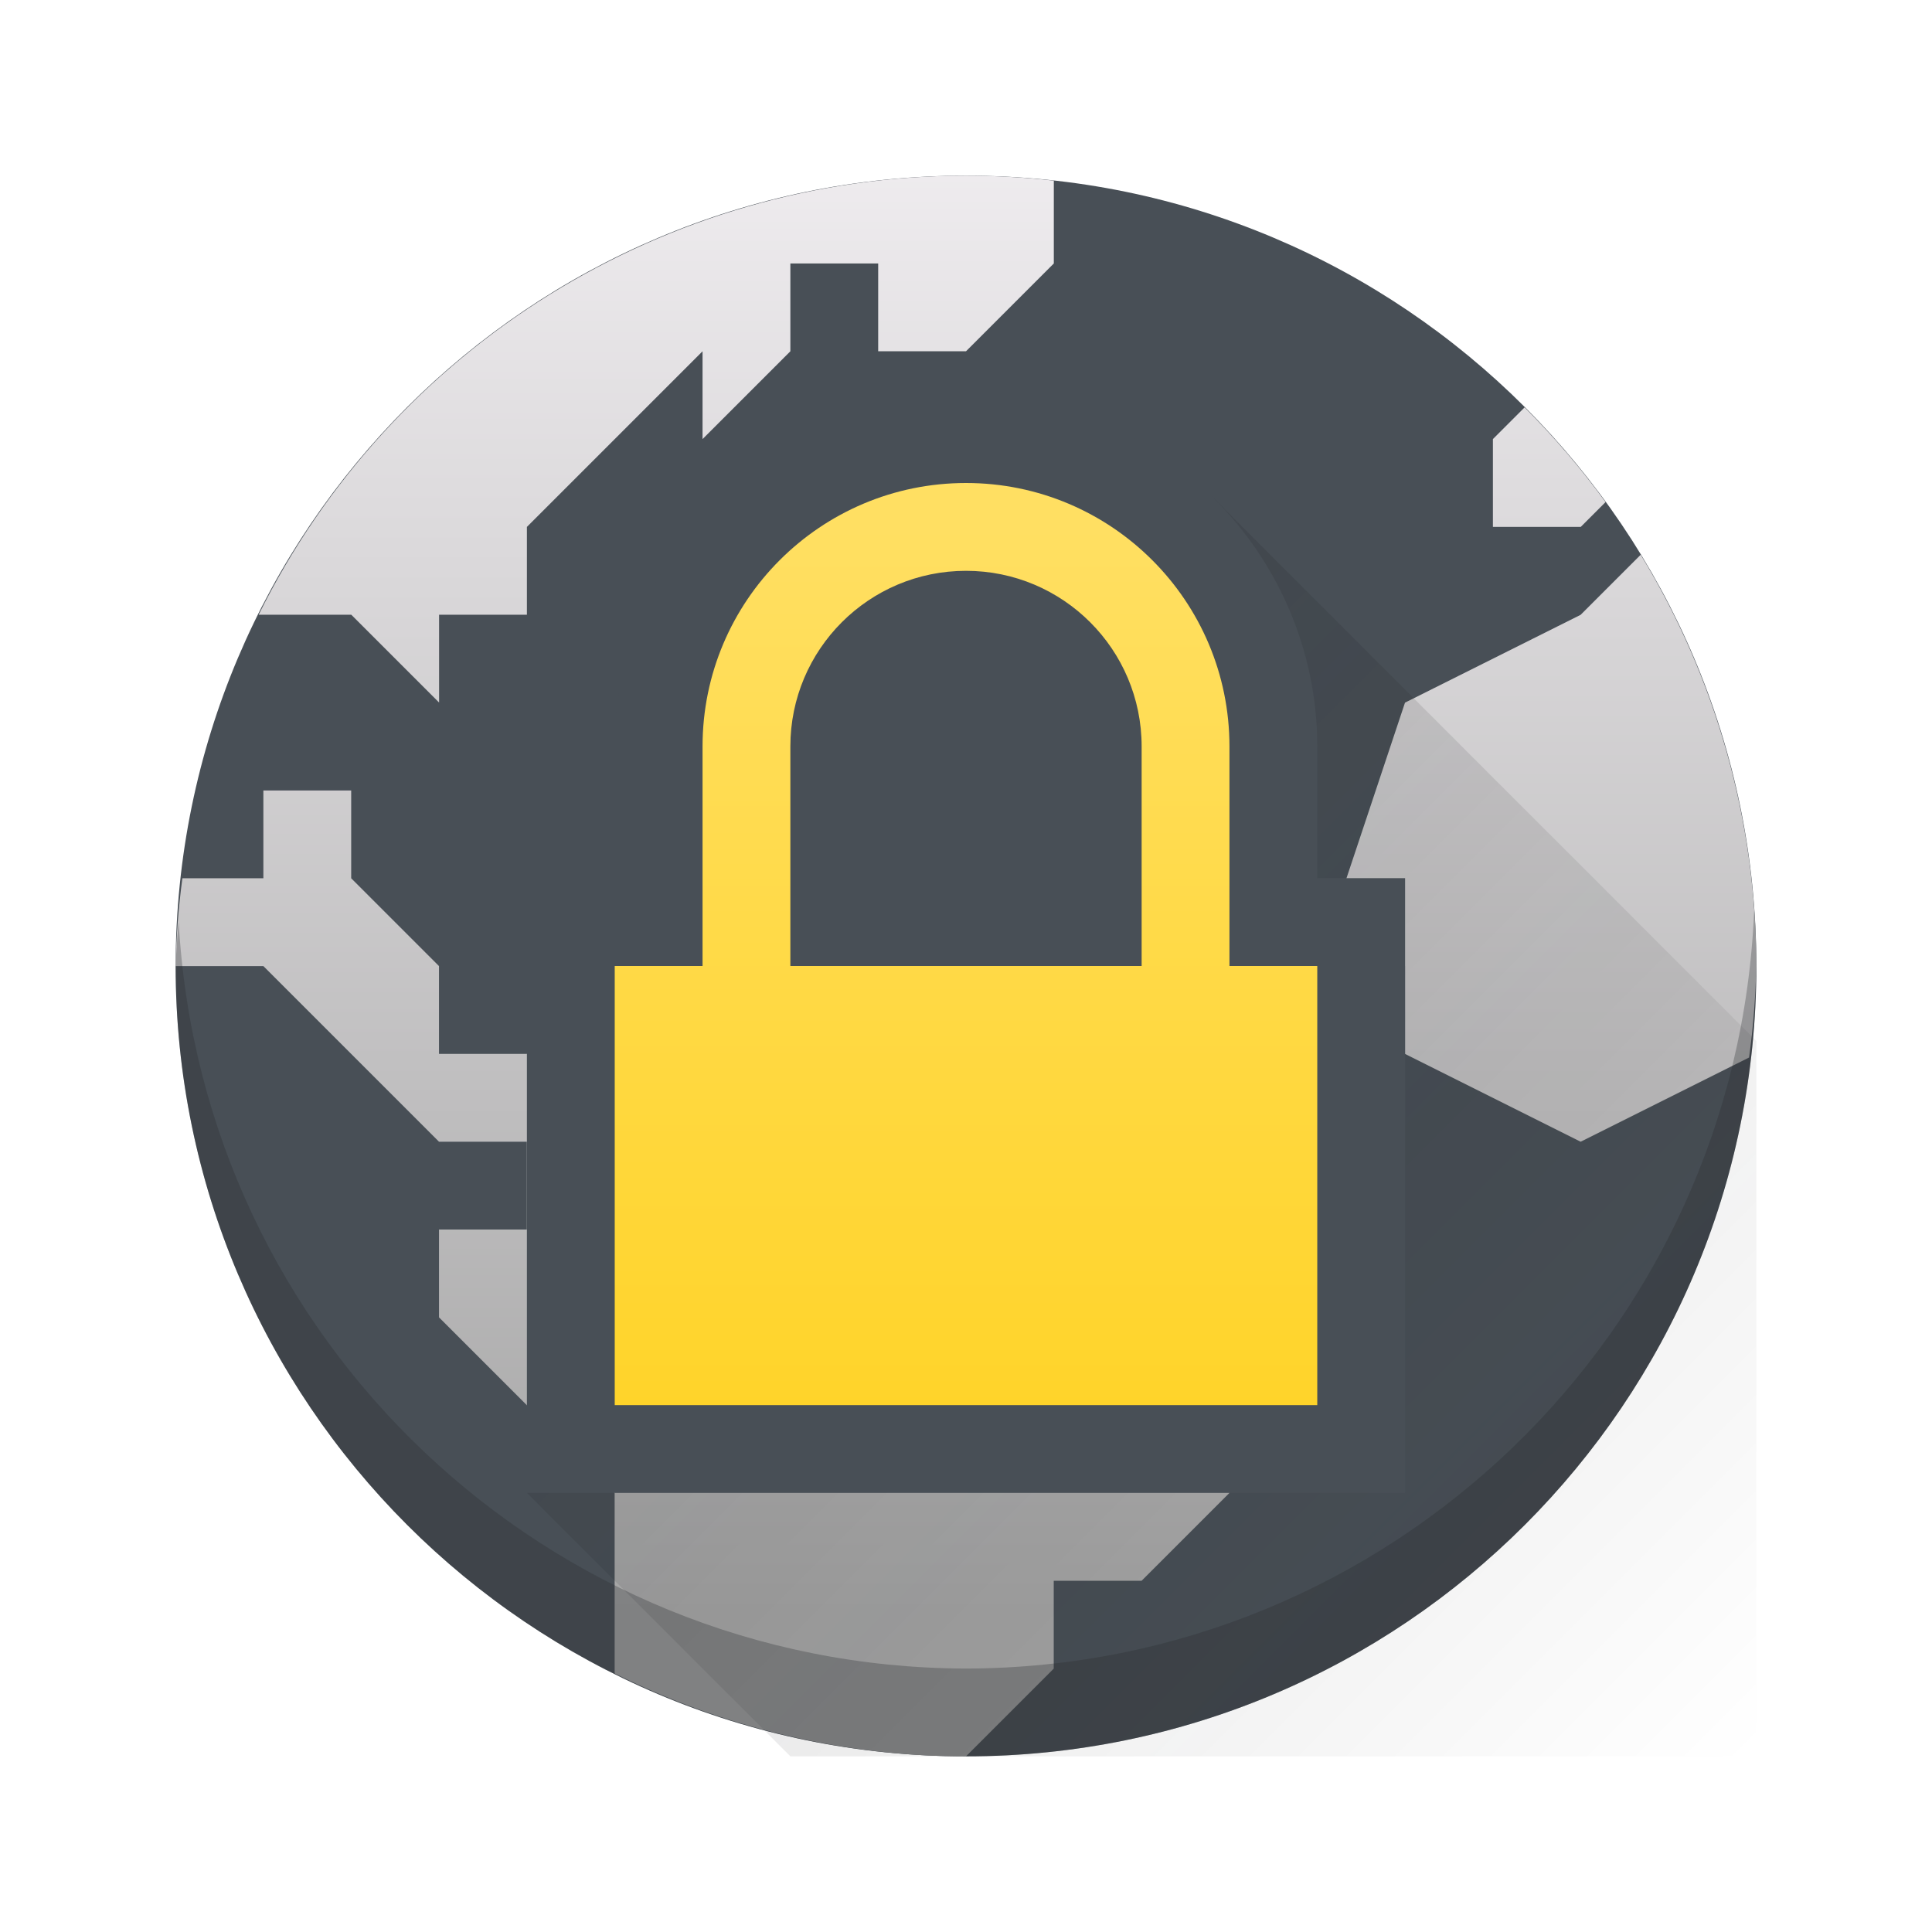
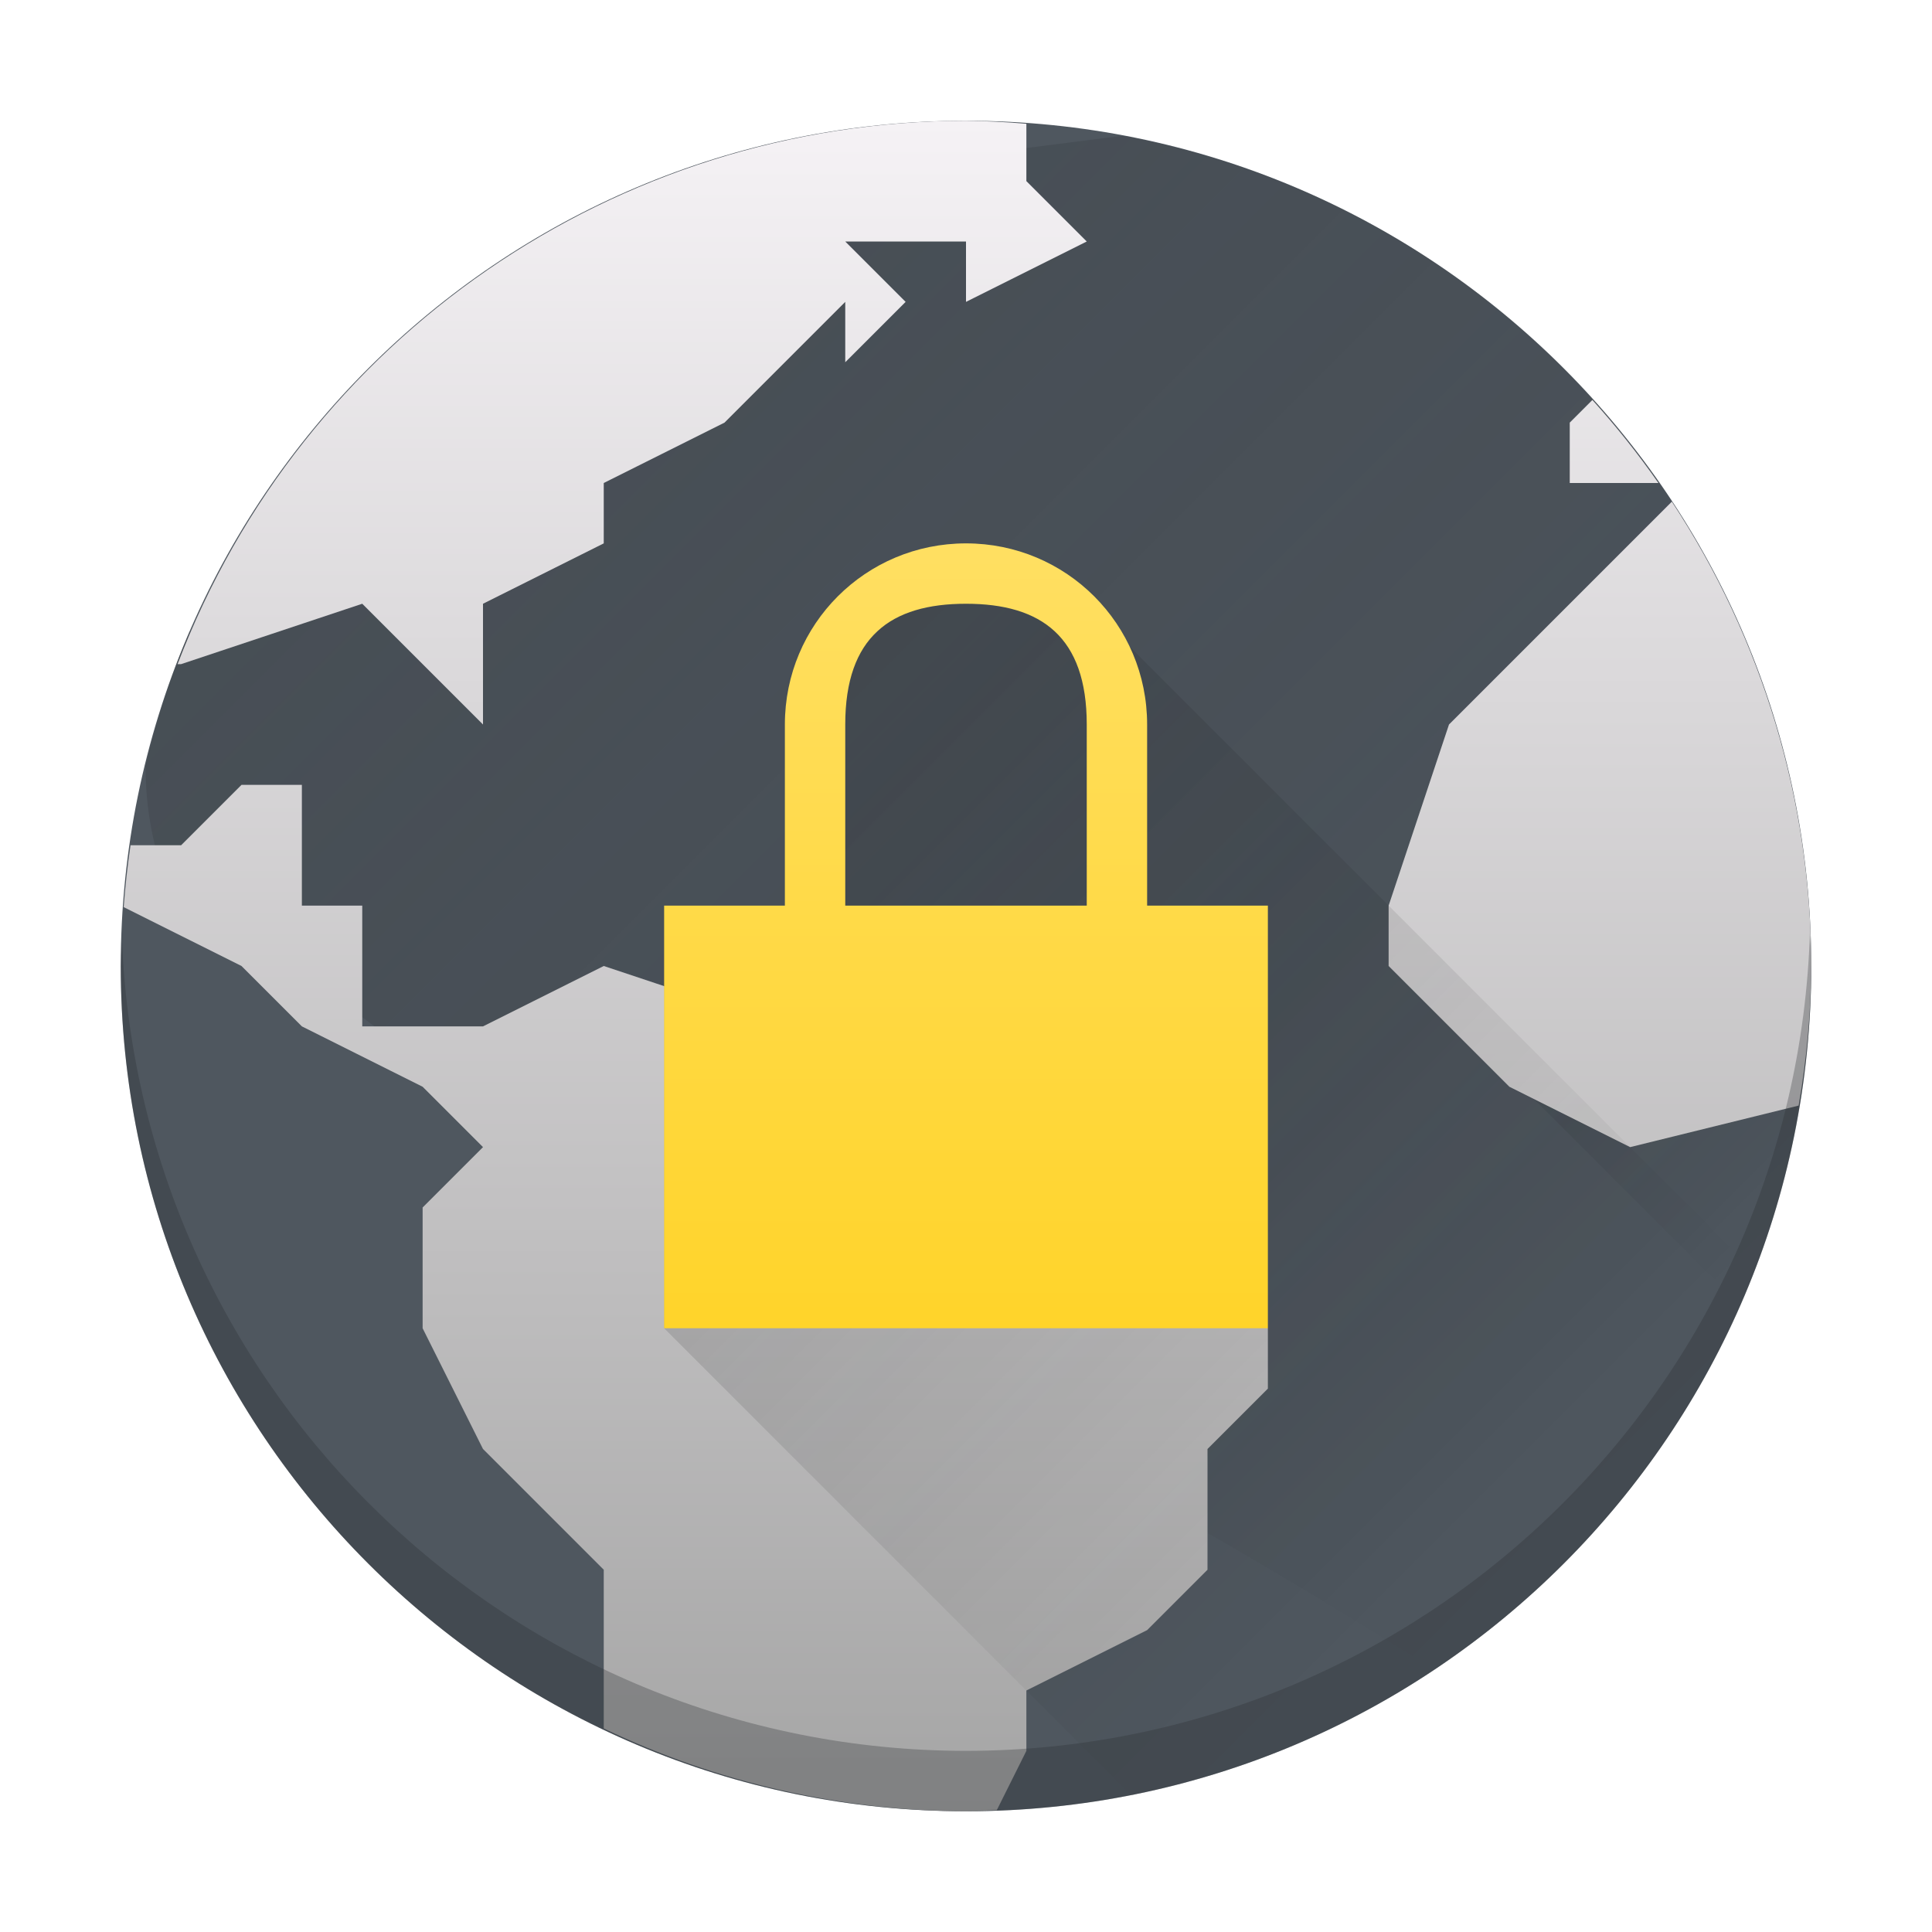
- <svg xmlns="http://www.w3.org/2000/svg" height="22" width="22">
-   <linearGradient id="a" gradientUnits="userSpaceOnUse" x1="24.018" x2="24.018" y1="18.383" y2=".383">
+ <svg xmlns="http://www.w3.org/2000/svg" xmlns:xlink="http://www.w3.org/1999/xlink" height="32" width="32">
+   <linearGradient id="b" gradientUnits="userSpaceOnUse" x1="6" x2="26" xlink:href="#a" y1="6" y2="26" />
+   <linearGradient id="a">
+     <stop offset="0" stop-color="#292c2f" />
+     <stop offset="1" stop-opacity="0" />
+   </linearGradient>
+   <linearGradient id="c" gradientUnits="userSpaceOnUse" x1="23" x2="30" xlink:href="#a" y1="13" y2="20" />
+   <linearGradient id="d" gradientUnits="userSpaceOnUse" x1="2" x2="2" y1="30" y2="2">
    <stop offset="0" stop-color="#a5a5a5" />
    <stop offset="1" stop-color="#f5f2f5" />
  </linearGradient>
-   <linearGradient id="b" gradientUnits="userSpaceOnUse" x1="7" x2="7" y1="16" y2="6">
+   <linearGradient id="f" gradientUnits="userSpaceOnUse" x1="11" x2="11" y1="22" y2="9">
    <stop offset="0" stop-color="#ffd42a" />
    <stop offset="1" stop-color="#ffdf62" />
  </linearGradient>
-   <linearGradient id="c" gradientUnits="userSpaceOnUse" x1="6" x2="20" y1="6" y2="20">
-     <stop offset="0" stop-color="#292c2f" />
-     <stop offset="1" stop-opacity="0" />
-   </linearGradient>
-   <g stroke-linejoin="round" stroke-width="2">
-     <circle cx="11" cy="11" fill="#484f56" r="9" />
-     <path d="m11 2a9 9 0 0 0 -8.055 5h1.055l1 1v-1h1v-1l2-2v1l1-1v-1h1v1h1l1-1v-.943a9 9 0 0 0 -1-.057zm6.361 2.639-.361.361v1h1l.283-.283a9 9 0 0 0 -.922-1.078zm1.322 1.678-.684.684-2 1-1 3h1v1l2 1 1.918-.959a9 9 0 0 0 .082-1.041 9 9 0 0 0 -1.316-4.684zm-15.684 2.684v1h-.922a9 9 0 0 0 -.078 1h1l2 2h1v1h-1v1l2 2v2.055a9 9 0 0 0 4 .945l1-1v-1h1l1-1v-1l1-1-1-1h-2l-1-1h-1l-1-1h-2v-1l-1 1h-1v-1l-1-1v-1z" fill="url(#a)" />
-     <path d="m19.975 10.359a9 9 0 0 1 -8.975 8.641 9 9 0 0 1 -8.965-8.5 9 9 0 0 0 -.035.5 9 9 0 0 0 9 9 9 9 0 0 0 9-9 9 9 0 0 0 -.025-.641z" fill="#292c2f" opacity=".3" />
-   </g>
-   <path d="m13.824 5.676-7.824 11.324 3 3h11v-8.146z" fill="url(#c)" opacity=".2" />
-   <path d="m11 4.5c-2.197 0-4 1.803-4 4v1.5h-1v7h10v-7h-1v-1.5c0-2.197-1.803-4-4-4z" fill="#484f56" />
-   <path d="m11 5.5a3 3 0 0 0 -3 3v2.5h-1v5h8v-5h-1v-2.5a3 3 0 0 0 -3-3zm0 1a2 2 0 0 1 2 2v2.5h-4v-2.5a2 2 0 0 1 2-2z" fill="url(#b)" stroke-width="2" />
+   <linearGradient id="e" gradientUnits="userSpaceOnUse" x1="13" x2="25" xlink:href="#a" y1="13" y2="25" />
+   <rect fill="#4f575f" height="28" rx="14" width="28" x="2" y="2" />
+   <path d="M18.594 2.248l-2.975.38-4.135 2.388-1.502 2.601s-1.973 1.39-2.271 1.31c-2.517-.029-3.869.665-4.58 1.548-.301.703-.537 1.44-.72 2.197-.006.76.161 1.351.161 1.351 7.06 6.357 14.121 9.097 21.182 13.643a13.9 13.9 0 0 0 1.275-.959l.069-.06c.36-.308.703-.636 1.029-.979.072-.076.14-.155.21-.232a13.928 13.928 0 0 0 1.749-2.375l.055-.09a13.991 13.991 0 0 0 1.824-6.282l.002-.02v-.001L28.143 9.03a13.95 13.95 0 0 0-9.55-6.783z" fill="url(#b)" fill-rule="evenodd" opacity=".2" />
+   <path d="M29.012 10.842l-4.307 6.66 4.12 4.12a13.997 13.997 0 0 0 .187-10.78z" fill="url(#c)" fill-rule="evenodd" opacity=".2" />
+   <path d="M16 2a14 14 0 0 0-13.059 9H3l3-1 1 1 1 1v-2l2-1V8l2-1 2-2v1l1-1-1-1h2v1l2-1-1-1v-.95A14 14 0 0 0 16 2zm10.375 4.625L26 7v1h1.469a14 14 0 0 0-1.094-1.375zm1.316 1.684L27 9l-2 2-1 1-1 3v1l1 1 1 1 2 1 2.791-.688A14 14 0 0 0 30 16a14 14 0 0 0-2.309-7.691zM4 13l-1 1h-.838c-.05.34-.088.681-.113 1.023v.002L4 16l1 1 2 1 1 1-1 1v2l1 2 2 2v2.629A14 14 0 0 0 16 30c.17-.003.34-.009.51-.018L17 29v-1l2-1 1-1v-2l1-1v-1l-1-1-3-1-1-1-1-1h-1l-1-1-3-1-2 1H6v-2H5v-2z" fill="url(#d)" />
+   <path d="M15 10l-1 1v4h-3v7l7.73 7.73a13.926 13.926 0 0 0 8.413-5.26l.002-.001a13.999 13.999 0 0 0 .941-1.409l.037-.058.018-.031c.35-.614.638-1.267.894-1.936L18 10h-2z" fill="url(#e)" fill-rule="evenodd" opacity=".2" />
+   <path d="M16 9c-1.662 0-3 1.338-3 3v3h-2v7h10v-7h-2v-3c0-1.662-1.338-3-3-3zm0 1c1.246 0 2 .546 2 2v3h-4v-3c0-1.454.754-2 2-2z" fill="url(#f)" />
+   <path d="M29.979 15.414A14 14 0 0 1 16 29 14 14 0 0 1 2.021 15.586 14 14 0 0 0 2 16a14 14 0 0 0 14 14 14 14 0 0 0 14-14 14 14 0 0 0-.021-.586z" fill="#292c2f" opacity=".3" />
</svg>
